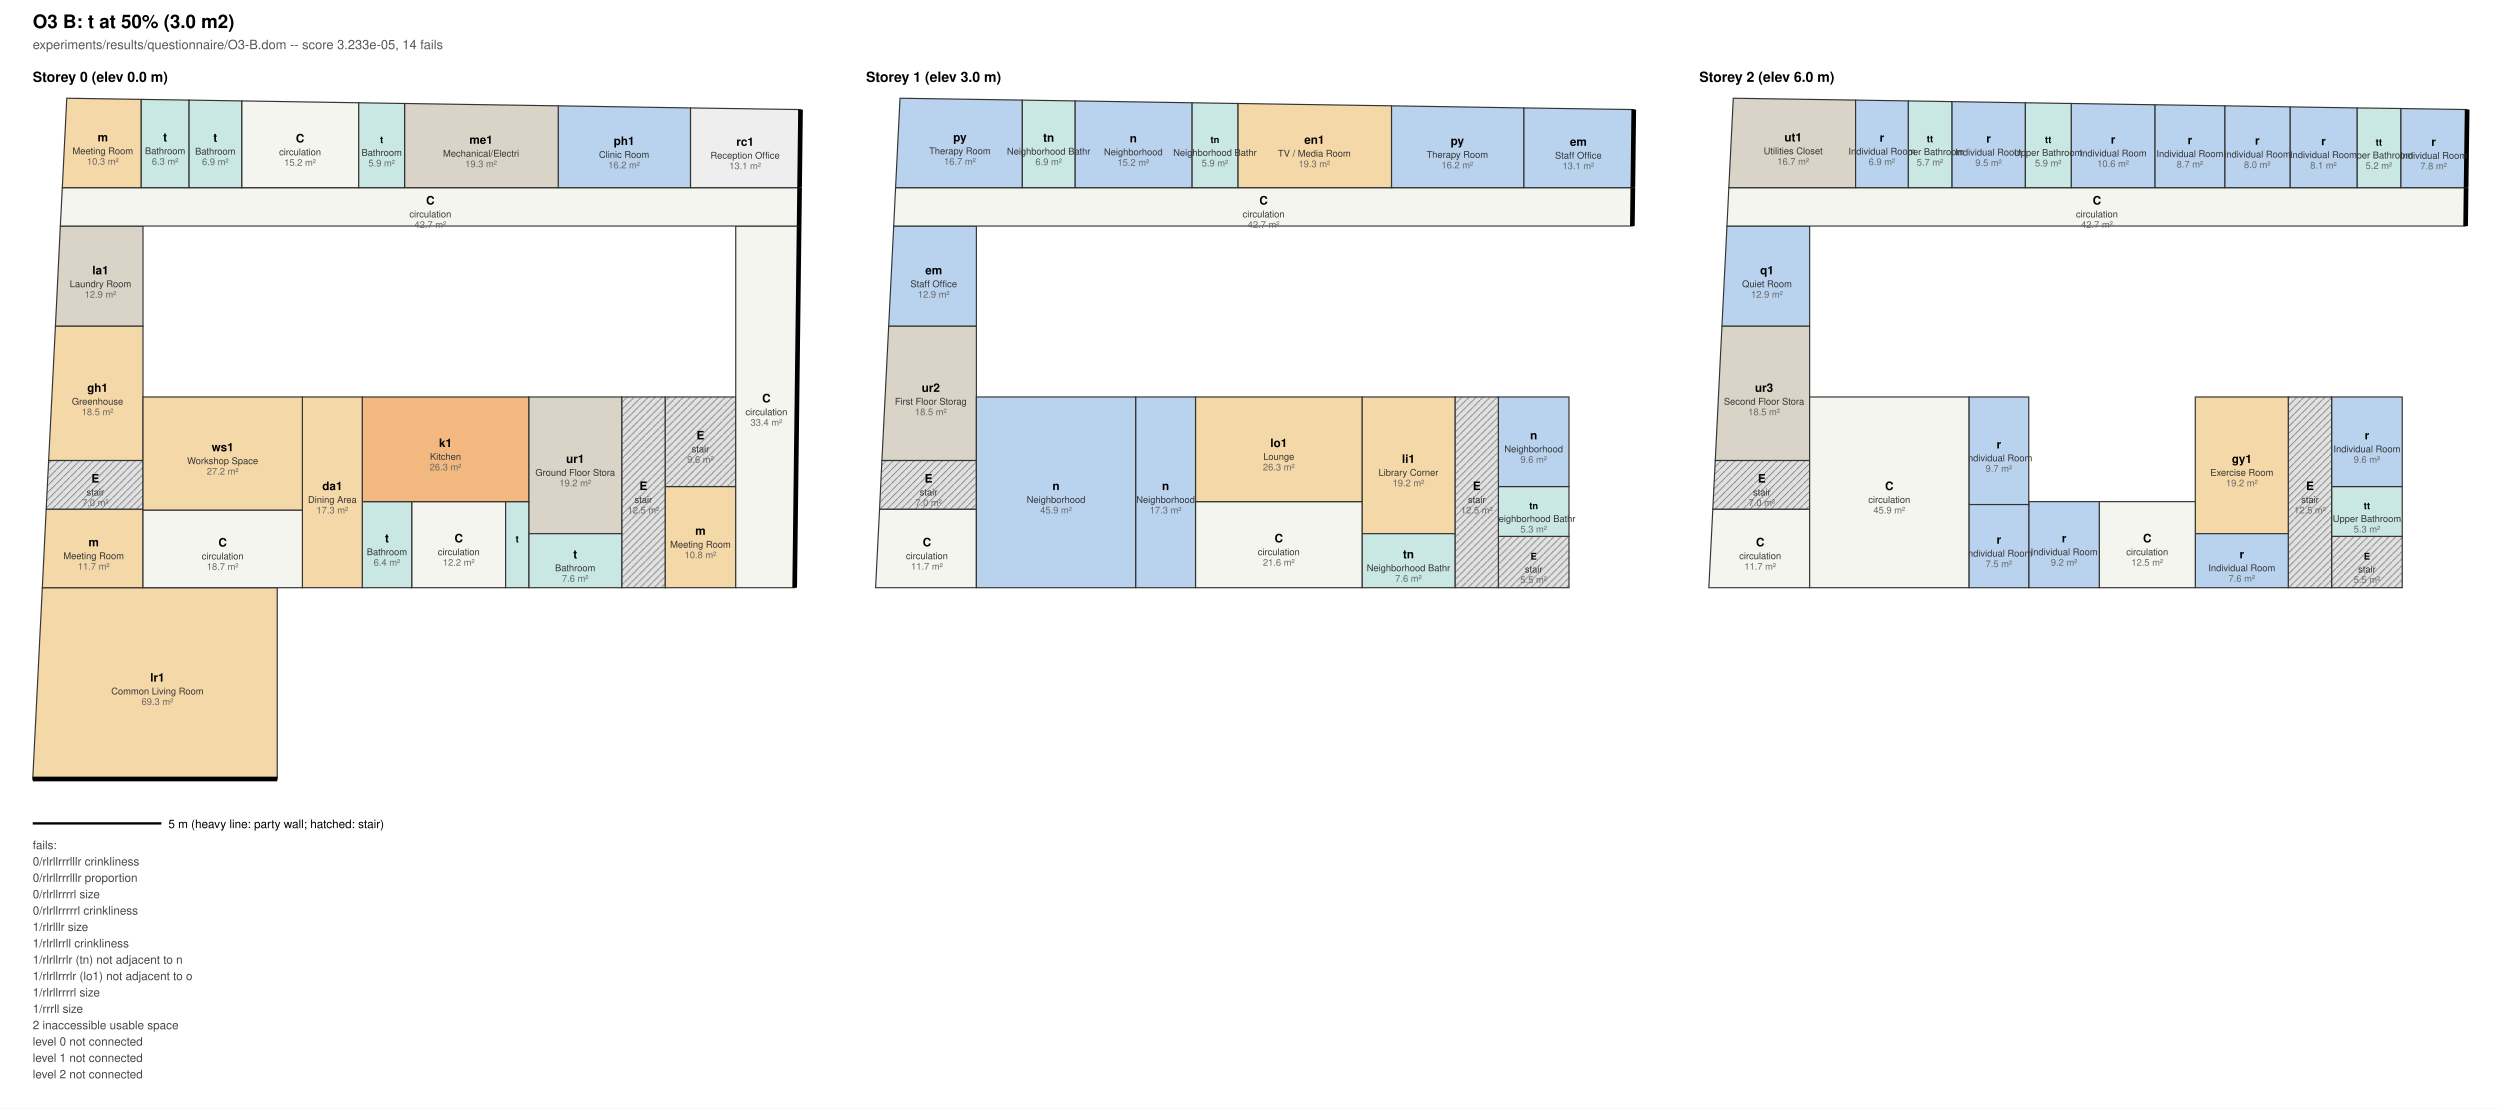
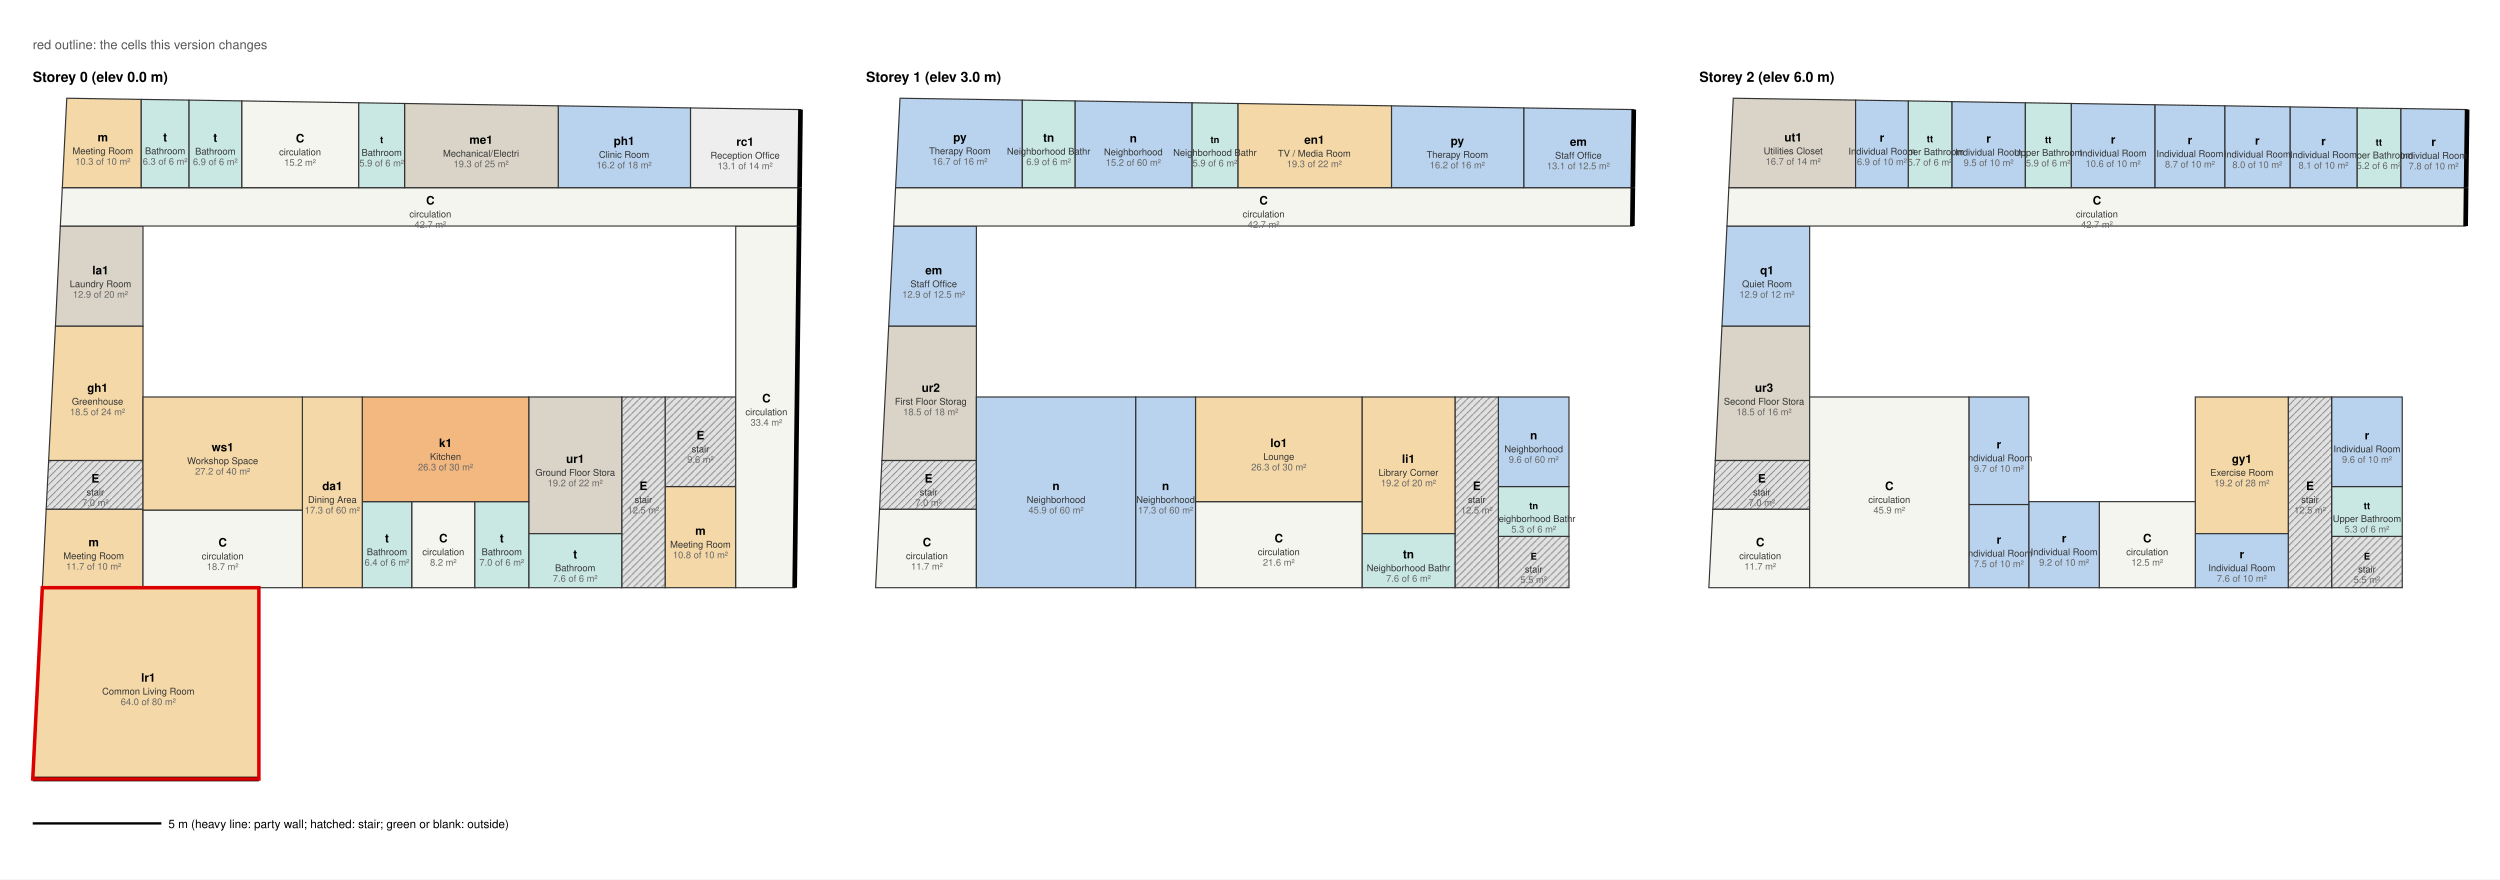
- <svg xmlns="http://www.w3.org/2000/svg" width="2138" height="948" viewBox="0 0 2138 948" font-family="Helvetica, Arial, sans-serif">
+ <svg xmlns="http://www.w3.org/2000/svg" width="2138" height="752" viewBox="0 0 2138 752" font-family="Helvetica, Arial, sans-serif">
  <defs>
    <pattern id="stair" width="6" height="6" patternUnits="userSpaceOnUse">
      <rect width="6" height="6" fill="#e0e0e0" />
      <path d="M0 6L6 0" stroke="#888" stroke-width="0.8" />
    </pattern>
  </defs>
  <rect width="100%" height="100%" fill="white" />
-   <text x="28.0" y="24" font-size="16" font-weight="bold">O3 B: t at 50% (3.0 m2)</text>
-   <text x="28.0" y="42" font-size="11" fill="#555">experiments/results/questionnaire/O3-B.dom -- score 3.233e-05, 14 fails</text>
+   <text x="28.0" y="24" font-size="16" font-weight="bold" />
+   <text x="28.0" y="42" font-size="11" fill="#555">red outline: the cells this version changes</text>
  <text x="28.0" y="70.0" font-size="12" font-weight="bold">Storey 0 (elev 0.0 m)</text>
-   <polygon points="28.0,666.2 237.1,666.2 237.1,502.6 36.2,502.6" fill="#f4d8a8" stroke="#333" stroke-width="1" />
-   <line x1="28.0" y1="666.2" x2="237.1" y2="666.2" stroke="#000" stroke-width="4" />
-   <text x="134.6" y="582.9" font-size="10" text-anchor="middle" font-weight="bold">lr1</text>
-   <text x="134.6" y="593.9" font-size="8" text-anchor="middle" fill="#333">Common Living Room</text>
-   <text x="134.6" y="602.9" font-size="8" text-anchor="middle" fill="#666">69.3 m²</text>
+   <polygon points="28.0,666.2 221.4,666.2 221.4,502.6 36.2,502.6" fill="#f4d8a8" stroke="#333" stroke-width="1" />
+   <line x1="28.0" y1="666.2" x2="221.4" y2="666.2" stroke="#000" stroke-width="4" />
+   <text x="126.8" y="583.0" font-size="10" text-anchor="middle" font-weight="bold">lr1</text>
+   <text x="126.8" y="594.0" font-size="8" text-anchor="middle" fill="#333">Common Living Room</text>
+   <text x="126.8" y="603.0" font-size="8" text-anchor="middle" fill="#666">64.0 of 80 m²</text>
  <polygon points="122.3,502.6 122.3,435.4 39.5,435.4 36.2,502.6" fill="#f4d8a8" stroke="#333" stroke-width="1" />
  <text x="80.1" y="467.2" font-size="10" text-anchor="middle" font-weight="bold">m</text>
  <text x="80.1" y="478.2" font-size="8" text-anchor="middle" fill="#333">Meeting Room</text>
-   <text x="80.1" y="487.2" font-size="8" text-anchor="middle" fill="#666">11.7 m²</text>
+   <text x="80.1" y="487.2" font-size="8" text-anchor="middle" fill="#666">11.7 of 10 m²</text>
  <polygon points="122.3,435.4 122.3,393.8 41.6,393.8 39.5,435.4" fill="url(#stair)" stroke="#333" stroke-width="1" />
  <text x="81.5" y="412.7" font-size="10" text-anchor="middle" font-weight="bold">E</text>
  <text x="81.5" y="423.7" font-size="8" text-anchor="middle" fill="#333">stair</text>
  <text x="81.5" y="432.7" font-size="8" text-anchor="middle" fill="#666">7.0 m²</text>
  <polygon points="51.6,193.3 47.4,279.0 122.3,279.0 122.3,193.3" fill="#d9d4c7" stroke="#333" stroke-width="1" />
  <text x="85.9" y="234.6" font-size="10" text-anchor="middle" font-weight="bold">la1</text>
  <text x="85.9" y="245.6" font-size="8" text-anchor="middle" fill="#333">Laundry Room</text>
-   <text x="85.9" y="254.6" font-size="8" text-anchor="middle" fill="#666">12.9 m²</text>
+   <text x="85.9" y="254.6" font-size="8" text-anchor="middle" fill="#666">12.9 of 20 m²</text>
  <polygon points="47.4,279.0 41.6,393.8 122.3,393.8 122.3,279.0" fill="#f4d8a8" stroke="#333" stroke-width="1" />
  <text x="83.4" y="335.1" font-size="10" text-anchor="middle" font-weight="bold">gh1</text>
  <text x="83.4" y="346.1" font-size="8" text-anchor="middle" fill="#333">Greenhouse</text>
-   <text x="83.4" y="355.1" font-size="8" text-anchor="middle" fill="#666">18.5 m²</text>
+   <text x="83.4" y="355.1" font-size="8" text-anchor="middle" fill="#666">18.5 of 24 m²</text>
  <polygon points="629.2,502.6 629.2,416.1 568.8,416.1 568.8,502.6" fill="#f4d8a8" stroke="#333" stroke-width="1" />
  <text x="599.0" y="457.4" font-size="10" text-anchor="middle" font-weight="bold">m</text>
  <text x="599.0" y="468.4" font-size="8" text-anchor="middle" fill="#333">Meeting Room</text>
-   <text x="599.0" y="477.4" font-size="8" text-anchor="middle" fill="#666">10.8 m²</text>
+   <text x="599.0" y="477.4" font-size="8" text-anchor="middle" fill="#666">10.8 of 10 m²</text>
  <polygon points="629.2,416.1 629.2,339.5 568.8,339.5 568.8,416.1" fill="url(#stair)" stroke="#333" stroke-width="1" />
  <text x="599.0" y="375.8" font-size="10" text-anchor="middle" font-weight="bold">E</text>
  <text x="599.0" y="386.8" font-size="8" text-anchor="middle" fill="#333">stair</text>
  <text x="599.0" y="395.8" font-size="8" text-anchor="middle" fill="#666">9.6 m²</text>
  <polygon points="568.8,339.5 531.7,339.5 531.7,502.6 568.8,502.6" fill="url(#stair)" stroke="#333" stroke-width="1" />
  <text x="550.2" y="419.1" font-size="10" text-anchor="middle" font-weight="bold">E</text>
  <text x="550.2" y="430.1" font-size="8" text-anchor="middle" fill="#333">stair</text>
  <text x="550.2" y="439.1" font-size="8" text-anchor="middle" fill="#666">12.5 m²</text>
  <polygon points="452.2,339.5 452.2,456.4 531.7,456.4 531.7,339.5" fill="#d9d4c7" stroke="#333" stroke-width="1" />
  <text x="491.9" y="395.9" font-size="10" text-anchor="middle" font-weight="bold">ur1</text>
  <text x="491.9" y="406.9" font-size="8" text-anchor="middle" fill="#333">Ground Floor Stora</text>
-   <text x="491.9" y="415.9" font-size="8" text-anchor="middle" fill="#666">19.2 m²</text>
+   <text x="491.9" y="415.9" font-size="8" text-anchor="middle" fill="#666">19.2 of 22 m²</text>
  <polygon points="452.2,502.6 531.7,502.6 531.7,456.4 452.2,456.4" fill="#c9e7e3" stroke="#333" stroke-width="1" />
  <text x="491.9" y="477.5" font-size="10" text-anchor="middle" font-weight="bold">t</text>
  <text x="491.9" y="488.5" font-size="8" text-anchor="middle" fill="#333">Bathroom</text>
-   <text x="491.9" y="497.5" font-size="8" text-anchor="middle" fill="#666">7.6 m²</text>
-   <polygon points="352.1,502.6 432.4,502.6 432.4,429.0 352.1,429.0" fill="#f5f5f0" stroke="#333" stroke-width="1" />
-   <text x="392.3" y="463.8" font-size="10" text-anchor="middle" font-weight="bold">C</text>
-   <text x="392.3" y="474.8" font-size="8" text-anchor="middle" fill="#333">circulation</text>
-   <text x="392.3" y="483.8" font-size="8" text-anchor="middle" fill="#666">12.2 m²</text>
-   <polygon points="432.4,502.6 452.2,502.6 452.2,429.0 432.4,429.0" fill="#c9e7e3" stroke="#333" stroke-width="1" />
-   <text x="442.3" y="463.8" font-size="8" text-anchor="middle" font-weight="bold">t</text>
+   <text x="491.9" y="497.5" font-size="8" text-anchor="middle" fill="#666">7.6 of 6 m²</text>
+   <polygon points="352.1,502.6 406.1,502.6 406.1,429.0 352.1,429.0" fill="#f5f5f0" stroke="#333" stroke-width="1" />
+   <text x="379.1" y="463.8" font-size="10" text-anchor="middle" font-weight="bold">C</text>
+   <text x="379.1" y="474.8" font-size="8" text-anchor="middle" fill="#333">circulation</text>
+   <text x="379.1" y="483.8" font-size="8" text-anchor="middle" fill="#666">8.2 m²</text>
+   <polygon points="406.1,502.6 452.2,502.6 452.2,429.0 406.1,429.0" fill="#c9e7e3" stroke="#333" stroke-width="1" />
+   <text x="429.1" y="463.8" font-size="10" text-anchor="middle" font-weight="bold">t</text>
+   <text x="429.1" y="474.8" font-size="8" text-anchor="middle" fill="#333">Bathroom</text>
+   <text x="429.1" y="483.8" font-size="8" text-anchor="middle" fill="#666">7.0 of 6 m²</text>
  <polygon points="309.8,429.0 309.8,502.6 352.1,502.6 352.1,429.0" fill="#c9e7e3" stroke="#333" stroke-width="1" />
  <text x="330.9" y="463.8" font-size="10" text-anchor="middle" font-weight="bold">t</text>
  <text x="330.9" y="474.8" font-size="8" text-anchor="middle" fill="#333">Bathroom</text>
-   <text x="330.9" y="483.8" font-size="8" text-anchor="middle" fill="#666">6.4 m²</text>
+   <text x="330.9" y="483.8" font-size="8" text-anchor="middle" fill="#666">6.4 of 6 m²</text>
  <polygon points="452.2,429.0 452.2,339.5 309.8,339.5 309.8,429.0" fill="#f2b880" stroke="#333" stroke-width="1" />
  <text x="381.0" y="382.3" font-size="10" text-anchor="middle" font-weight="bold">k1</text>
  <text x="381.0" y="393.3" font-size="8" text-anchor="middle" fill="#333">Kitchen</text>
-   <text x="381.0" y="402.3" font-size="8" text-anchor="middle" fill="#666">26.3 m²</text>
+   <text x="381.0" y="402.3" font-size="8" text-anchor="middle" fill="#666">26.3 of 30 m²</text>
  <polygon points="258.6,339.5 258.6,502.6 309.8,502.6 309.8,339.5" fill="#f4d8a8" stroke="#333" stroke-width="1" />
  <text x="284.2" y="419.1" font-size="10" text-anchor="middle" font-weight="bold">da1</text>
  <text x="284.2" y="430.1" font-size="8" text-anchor="middle" fill="#333">Dining Area</text>
-   <text x="284.2" y="439.1" font-size="8" text-anchor="middle" fill="#666">17.3 m²</text>
+   <text x="284.2" y="439.1" font-size="8" text-anchor="middle" fill="#666">17.3 of 60 m²</text>
  <polygon points="258.6,502.6 258.6,436.2 122.3,436.2 122.3,502.6" fill="#f5f5f0" stroke="#333" stroke-width="1" />
  <text x="190.4" y="467.4" font-size="10" text-anchor="middle" font-weight="bold">C</text>
  <text x="190.4" y="478.4" font-size="8" text-anchor="middle" fill="#333">circulation</text>
  <text x="190.4" y="487.4" font-size="8" text-anchor="middle" fill="#666">18.7 m²</text>
  <polygon points="258.6,436.2 258.6,339.5 122.3,339.5 122.3,436.2" fill="#f4d8a8" stroke="#333" stroke-width="1" />
  <text x="190.4" y="385.9" font-size="10" text-anchor="middle" font-weight="bold">ws1</text>
  <text x="190.4" y="396.9" font-size="8" text-anchor="middle" fill="#333">Workshop Space</text>
-   <text x="190.4" y="405.9" font-size="8" text-anchor="middle" fill="#666">27.2 m²</text>
+   <text x="190.4" y="405.9" font-size="8" text-anchor="middle" fill="#666">27.2 of 40 m²</text>
  <polygon points="629.2,502.6 679.6,502.6 683.4,193.3 629.2,193.3" fill="#f5f5f0" stroke="#333" stroke-width="1" />
  <line x1="679.6" y1="502.6" x2="683.4" y2="193.3" stroke="#000" stroke-width="4" />
  <text x="655.4" y="344.1" font-size="10" text-anchor="middle" font-weight="bold">C</text>
  <text x="655.4" y="355.1" font-size="8" text-anchor="middle" fill="#333">circulation</text>
  <text x="655.4" y="364.1" font-size="8" text-anchor="middle" fill="#666">33.4 m²</text>
  <polygon points="683.4,193.3 683.8,160.5 53.3,160.5 51.6,193.3" fill="#f5f5f0" stroke="#333" stroke-width="1" />
  <line x1="683.4" y1="193.3" x2="683.8" y2="160.5" stroke="#000" stroke-width="4" />
  <text x="368.0" y="174.9" font-size="10" text-anchor="middle" font-weight="bold">C</text>
  <text x="368.0" y="185.9" font-size="8" text-anchor="middle" fill="#333">circulation</text>
  <text x="368.0" y="194.9" font-size="8" text-anchor="middle" fill="#666">42.7 m²</text>
  <polygon points="306.8,87.9 206.7,86.3 206.7,160.5 306.8,160.5" fill="#f5f5f0" stroke="#333" stroke-width="1" />
  <text x="256.6" y="121.8" font-size="10" text-anchor="middle" font-weight="bold">C</text>
  <text x="256.6" y="132.8" font-size="8" text-anchor="middle" fill="#333">circulation</text>
  <text x="256.6" y="141.8" font-size="8" text-anchor="middle" fill="#666">15.2 m²</text>
  <polygon points="53.3,160.5 120.8,160.5 120.8,85.0 57.1,84.0" fill="#f4d8a8" stroke="#333" stroke-width="1" />
  <text x="87.9" y="120.9" font-size="10" text-anchor="middle" font-weight="bold">m</text>
  <text x="87.9" y="131.9" font-size="8" text-anchor="middle" fill="#333">Meeting Room</text>
-   <text x="87.9" y="140.9" font-size="8" text-anchor="middle" fill="#666">10.3 m²</text>
+   <text x="87.9" y="140.9" font-size="8" text-anchor="middle" fill="#666">10.3 of 10 m²</text>
  <polygon points="120.8,160.5 161.7,160.5 161.7,85.6 120.8,85.0" fill="#c9e7e3" stroke="#333" stroke-width="1" />
  <text x="141.2" y="120.9" font-size="10" text-anchor="middle" font-weight="bold">t</text>
  <text x="141.2" y="131.9" font-size="8" text-anchor="middle" fill="#333">Bathroom</text>
-   <text x="141.2" y="140.9" font-size="8" text-anchor="middle" fill="#666">6.3 m²</text>
+   <text x="141.2" y="140.9" font-size="8" text-anchor="middle" fill="#666">6.3 of 6 m²</text>
  <polygon points="161.7,160.5 206.7,160.5 206.7,86.3 161.7,85.6" fill="#c9e7e3" stroke="#333" stroke-width="1" />
  <text x="184.1" y="121.2" font-size="10" text-anchor="middle" font-weight="bold">t</text>
  <text x="184.1" y="132.2" font-size="8" text-anchor="middle" fill="#333">Bathroom</text>
-   <text x="184.1" y="141.2" font-size="8" text-anchor="middle" fill="#666">6.9 m²</text>
+   <text x="184.1" y="141.2" font-size="8" text-anchor="middle" fill="#666">6.9 of 6 m²</text>
  <polygon points="684.6,93.7 590.5,92.3 590.5,160.5 683.8,160.5" fill="#eeeeee" stroke="#333" stroke-width="1" />
  <line x1="683.8" y1="160.5" x2="684.6" y2="93.7" stroke="#000" stroke-width="4" />
  <text x="637.2" y="124.7" font-size="10" text-anchor="middle" font-weight="bold">rc1</text>
  <text x="637.2" y="135.7" font-size="8" text-anchor="middle" fill="#333">Reception Office</text>
-   <text x="637.2" y="144.7" font-size="8" text-anchor="middle" fill="#666">13.1 m²</text>
+   <text x="637.2" y="144.7" font-size="8" text-anchor="middle" fill="#666">13.1 of 14 m²</text>
  <polygon points="590.5,92.3 477.4,90.5 477.4,160.5 590.5,160.5" fill="#b9d3ee" stroke="#333" stroke-width="1" />
  <text x="533.7" y="124.0" font-size="10" text-anchor="middle" font-weight="bold">ph1</text>
  <text x="533.7" y="135.0" font-size="8" text-anchor="middle" fill="#333">Clinic Room</text>
-   <text x="533.7" y="144.0" font-size="8" text-anchor="middle" fill="#666">16.2 m²</text>
+   <text x="533.7" y="144.0" font-size="8" text-anchor="middle" fill="#666">16.2 of 18 m²</text>
  <polygon points="346.0,160.5 477.4,160.5 477.4,90.5 346.0,88.5" fill="#d9d4c7" stroke="#333" stroke-width="1" />
  <text x="411.4" y="123.0" font-size="10" text-anchor="middle" font-weight="bold">me1</text>
  <text x="411.4" y="134.0" font-size="8" text-anchor="middle" fill="#333">Mechanical/Electri</text>
-   <text x="411.4" y="143.0" font-size="8" text-anchor="middle" fill="#666">19.3 m²</text>
+   <text x="411.4" y="143.0" font-size="8" text-anchor="middle" fill="#666">19.3 of 25 m²</text>
  <polygon points="346.0,88.5 306.8,87.9 306.8,160.5 346.0,160.5" fill="#c9e7e3" stroke="#333" stroke-width="1" />
  <text x="326.4" y="122.3" font-size="8" text-anchor="middle" font-weight="bold">t</text>
  <text x="326.4" y="133.3" font-size="8" text-anchor="middle" fill="#333">Bathroom</text>
-   <text x="326.4" y="142.3" font-size="8" text-anchor="middle" fill="#666">5.9 m²</text>
+   <text x="326.4" y="142.3" font-size="8" text-anchor="middle" fill="#666">5.9 of 6 m²</text>
  <text x="740.617" y="70.0" font-size="12" font-weight="bold">Storey 1 (elev 3.0 m)</text>
  <polygon points="835.0,502.6 835.0,435.4 752.2,435.4 748.8,502.6" fill="#f5f5f0" stroke="#333" stroke-width="1" />
  <text x="792.7" y="467.2" font-size="10" text-anchor="middle" font-weight="bold">C</text>
  <text x="792.7" y="478.2" font-size="8" text-anchor="middle" fill="#333">circulation</text>
  <text x="792.7" y="487.2" font-size="8" text-anchor="middle" fill="#666">11.7 m²</text>
  <polygon points="835.0,435.4 835.0,393.8 754.2,393.8 752.2,435.4" fill="url(#stair)" stroke="#333" stroke-width="1" />
  <text x="794.1" y="412.7" font-size="10" text-anchor="middle" font-weight="bold">E</text>
  <text x="794.1" y="423.7" font-size="8" text-anchor="middle" fill="#333">stair</text>
  <text x="794.1" y="432.7" font-size="8" text-anchor="middle" fill="#666">7.0 m²</text>
  <polygon points="764.3,193.3 760.0,279.0 835.0,279.0 835.0,193.3" fill="#b9d3ee" stroke="#333" stroke-width="1" />
  <text x="798.5" y="234.6" font-size="10" text-anchor="middle" font-weight="bold">em</text>
  <text x="798.5" y="245.6" font-size="8" text-anchor="middle" fill="#333">Staff Office</text>
-   <text x="798.5" y="254.6" font-size="8" text-anchor="middle" fill="#666">12.9 m²</text>
+   <text x="798.5" y="254.6" font-size="8" text-anchor="middle" fill="#666">12.9 of 12.5 m²</text>
  <polygon points="760.0,279.0 754.2,393.8 835.0,393.8 835.0,279.0" fill="#d9d4c7" stroke="#333" stroke-width="1" />
  <text x="796.0" y="335.1" font-size="10" text-anchor="middle" font-weight="bold">ur2</text>
  <text x="796.0" y="346.1" font-size="8" text-anchor="middle" fill="#333">First Floor Storag</text>
-   <text x="796.0" y="355.1" font-size="8" text-anchor="middle" fill="#666">18.5 m²</text>
+   <text x="796.0" y="355.1" font-size="8" text-anchor="middle" fill="#666">18.5 of 18 m²</text>
  <polygon points="1341.8,502.6 1341.8,458.7 1281.4,458.7 1281.4,502.6" fill="url(#stair)" stroke="#333" stroke-width="1" />
  <text x="1311.6" y="478.6" font-size="8" text-anchor="middle" font-weight="bold">E</text>
  <text x="1311.6" y="489.6" font-size="8" text-anchor="middle" fill="#333">stair</text>
  <text x="1311.6" y="498.6" font-size="8" text-anchor="middle" fill="#666">5.5 m²</text>
  <polygon points="1341.8,458.7 1341.8,416.1 1281.4,416.1 1281.4,458.7" fill="#c9e7e3" stroke="#333" stroke-width="1" />
  <text x="1311.6" y="435.4" font-size="8" text-anchor="middle" font-weight="bold">tn</text>
  <text x="1311.6" y="446.4" font-size="8" text-anchor="middle" fill="#333">Neighborhood Bathr</text>
-   <text x="1311.6" y="455.4" font-size="8" text-anchor="middle" fill="#666">5.3 m²</text>
+   <text x="1311.6" y="455.4" font-size="8" text-anchor="middle" fill="#666">5.3 of 6 m²</text>
  <polygon points="1341.8,416.1 1341.8,339.5 1281.4,339.5 1281.4,416.1" fill="#b9d3ee" stroke="#333" stroke-width="1" />
  <text x="1311.6" y="375.8" font-size="10" text-anchor="middle" font-weight="bold">n</text>
  <text x="1311.6" y="386.8" font-size="8" text-anchor="middle" fill="#333">Neighborhood</text>
-   <text x="1311.6" y="395.8" font-size="8" text-anchor="middle" fill="#666">9.6 m²</text>
+   <text x="1311.6" y="395.8" font-size="8" text-anchor="middle" fill="#666">9.6 of 60 m²</text>
  <polygon points="1281.4,339.5 1244.3,339.5 1244.3,502.6 1281.4,502.6" fill="url(#stair)" stroke="#333" stroke-width="1" />
  <text x="1262.9" y="419.1" font-size="10" text-anchor="middle" font-weight="bold">E</text>
  <text x="1262.9" y="430.1" font-size="8" text-anchor="middle" fill="#333">stair</text>
  <text x="1262.9" y="439.1" font-size="8" text-anchor="middle" fill="#666">12.5 m²</text>
  <polygon points="1164.8,339.5 1164.8,456.4 1244.3,456.4 1244.3,339.5" fill="#f4d8a8" stroke="#333" stroke-width="1" />
  <text x="1204.5" y="395.9" font-size="10" text-anchor="middle" font-weight="bold">li1</text>
  <text x="1204.5" y="406.9" font-size="8" text-anchor="middle" fill="#333">Library Corner</text>
-   <text x="1204.5" y="415.9" font-size="8" text-anchor="middle" fill="#666">19.2 m²</text>
+   <text x="1204.5" y="415.9" font-size="8" text-anchor="middle" fill="#666">19.2 of 20 m²</text>
  <polygon points="1164.8,502.6 1244.3,502.6 1244.3,456.4 1164.8,456.4" fill="#c9e7e3" stroke="#333" stroke-width="1" />
  <text x="1204.5" y="477.5" font-size="10" text-anchor="middle" font-weight="bold">tn</text>
  <text x="1204.5" y="488.5" font-size="8" text-anchor="middle" fill="#333">Neighborhood Bathr</text>
-   <text x="1204.5" y="497.5" font-size="8" text-anchor="middle" fill="#666">7.6 m²</text>
+   <text x="1204.5" y="497.5" font-size="8" text-anchor="middle" fill="#666">7.6 of 6 m²</text>
  <polygon points="1164.8,429.0 1022.4,429.0 1022.4,502.6 1164.8,502.6" fill="#f5f5f0" stroke="#333" stroke-width="1" />
  <text x="1093.6" y="463.8" font-size="10" text-anchor="middle" font-weight="bold">C</text>
  <text x="1093.6" y="474.8" font-size="8" text-anchor="middle" fill="#333">circulation</text>
  <text x="1093.6" y="483.8" font-size="8" text-anchor="middle" fill="#666">21.6 m²</text>
  <polygon points="1164.8,429.0 1164.8,339.5 1022.4,339.5 1022.4,429.0" fill="#f4d8a8" stroke="#333" stroke-width="1" />
  <text x="1093.6" y="382.3" font-size="10" text-anchor="middle" font-weight="bold">lo1</text>
  <text x="1093.6" y="393.3" font-size="8" text-anchor="middle" fill="#333">Lounge</text>
-   <text x="1093.6" y="402.3" font-size="8" text-anchor="middle" fill="#666">26.3 m²</text>
+   <text x="1093.6" y="402.3" font-size="8" text-anchor="middle" fill="#666">26.3 of 30 m²</text>
  <polygon points="971.2,339.5 971.2,502.6 1022.4,502.6 1022.4,339.5" fill="#b9d3ee" stroke="#333" stroke-width="1" />
  <text x="996.8" y="419.1" font-size="10" text-anchor="middle" font-weight="bold">n</text>
  <text x="996.8" y="430.1" font-size="8" text-anchor="middle" fill="#333">Neighborhood</text>
-   <text x="996.8" y="439.1" font-size="8" text-anchor="middle" fill="#666">17.3 m²</text>
+   <text x="996.8" y="439.1" font-size="8" text-anchor="middle" fill="#666">17.3 of 60 m²</text>
  <polygon points="971.2,502.6 971.2,339.5 835.0,339.5 835.0,502.6" fill="#b9d3ee" stroke="#333" stroke-width="1" />
  <text x="903.1" y="419.1" font-size="10" text-anchor="middle" font-weight="bold">n</text>
  <text x="903.1" y="430.1" font-size="8" text-anchor="middle" fill="#333">Neighborhood</text>
-   <text x="903.1" y="439.1" font-size="8" text-anchor="middle" fill="#666">45.9 m²</text>
+   <text x="903.1" y="439.1" font-size="8" text-anchor="middle" fill="#666">45.9 of 60 m²</text>
  <polygon points="1396.0,193.3 1396.4,160.5 765.9,160.5 764.3,193.3" fill="#f5f5f0" stroke="#333" stroke-width="1" />
  <line x1="1396.0" y1="193.3" x2="1396.4" y2="160.5" stroke="#000" stroke-width="4" />
  <text x="1080.6" y="174.9" font-size="10" text-anchor="middle" font-weight="bold">C</text>
  <text x="1080.6" y="185.9" font-size="8" text-anchor="middle" fill="#333">circulation</text>
  <text x="1080.6" y="194.9" font-size="8" text-anchor="middle" fill="#666">42.7 m²</text>
  <polygon points="1019.5,87.9 919.3,86.3 919.3,160.5 1019.5,160.5" fill="#b9d3ee" stroke="#333" stroke-width="1" />
  <text x="969.2" y="121.8" font-size="10" text-anchor="middle" font-weight="bold">n</text>
  <text x="969.2" y="132.8" font-size="8" text-anchor="middle" fill="#333">Neighborhood</text>
-   <text x="969.2" y="141.8" font-size="8" text-anchor="middle" fill="#666">15.2 m²</text>
+   <text x="969.2" y="141.8" font-size="8" text-anchor="middle" fill="#666">15.2 of 60 m²</text>
  <polygon points="765.9,160.5 874.3,160.5 874.3,85.6 769.7,84.0" fill="#b9d3ee" stroke="#333" stroke-width="1" />
  <text x="820.9" y="120.9" font-size="10" text-anchor="middle" font-weight="bold">py</text>
  <text x="820.9" y="131.9" font-size="8" text-anchor="middle" fill="#333">Therapy Room</text>
-   <text x="820.9" y="140.9" font-size="8" text-anchor="middle" fill="#666">16.7 m²</text>
+   <text x="820.9" y="140.9" font-size="8" text-anchor="middle" fill="#666">16.7 of 16 m²</text>
  <polygon points="874.3,160.5 919.3,160.5 919.3,86.3 874.3,85.6" fill="#c9e7e3" stroke="#333" stroke-width="1" />
  <text x="896.8" y="121.2" font-size="10" text-anchor="middle" font-weight="bold">tn</text>
  <text x="896.8" y="132.2" font-size="8" text-anchor="middle" fill="#333">Neighborhood Bathr</text>
-   <text x="896.8" y="141.2" font-size="8" text-anchor="middle" fill="#666">6.9 m²</text>
+   <text x="896.8" y="141.2" font-size="8" text-anchor="middle" fill="#666">6.9 of 6 m²</text>
  <polygon points="1397.2,93.7 1303.1,92.3 1303.1,160.5 1396.4,160.5" fill="#b9d3ee" stroke="#333" stroke-width="1" />
  <line x1="1396.4" y1="160.5" x2="1397.2" y2="93.7" stroke="#000" stroke-width="4" />
  <text x="1349.8" y="124.7" font-size="10" text-anchor="middle" font-weight="bold">em</text>
  <text x="1349.8" y="135.7" font-size="8" text-anchor="middle" fill="#333">Staff Office</text>
-   <text x="1349.8" y="144.7" font-size="8" text-anchor="middle" fill="#666">13.1 m²</text>
+   <text x="1349.8" y="144.7" font-size="8" text-anchor="middle" fill="#666">13.1 of 12.5 m²</text>
  <polygon points="1303.1,92.3 1190.0,90.5 1190.0,160.5 1303.1,160.5" fill="#b9d3ee" stroke="#333" stroke-width="1" />
  <text x="1246.3" y="124.0" font-size="10" text-anchor="middle" font-weight="bold">py</text>
  <text x="1246.3" y="135.0" font-size="8" text-anchor="middle" fill="#333">Therapy Room</text>
-   <text x="1246.3" y="144.0" font-size="8" text-anchor="middle" fill="#666">16.2 m²</text>
+   <text x="1246.3" y="144.0" font-size="8" text-anchor="middle" fill="#666">16.2 of 16 m²</text>
  <polygon points="1058.6,160.5 1190.0,160.5 1190.0,90.5 1058.6,88.5" fill="#f4d8a8" stroke="#333" stroke-width="1" />
  <text x="1124.0" y="123.0" font-size="10" text-anchor="middle" font-weight="bold">en1</text>
  <text x="1124.0" y="134.0" font-size="8" text-anchor="middle" fill="#333">TV / Media Room</text>
-   <text x="1124.0" y="143.0" font-size="8" text-anchor="middle" fill="#666">19.3 m²</text>
+   <text x="1124.0" y="143.0" font-size="8" text-anchor="middle" fill="#666">19.3 of 22 m²</text>
  <polygon points="1058.6,88.5 1019.5,87.9 1019.5,160.5 1058.6,160.5" fill="#c9e7e3" stroke="#333" stroke-width="1" />
  <text x="1039.0" y="122.3" font-size="8" text-anchor="middle" font-weight="bold">tn</text>
  <text x="1039.0" y="133.3" font-size="8" text-anchor="middle" fill="#333">Neighborhood Bathr</text>
-   <text x="1039.0" y="142.3" font-size="8" text-anchor="middle" fill="#666">5.9 m²</text>
+   <text x="1039.0" y="142.3" font-size="8" text-anchor="middle" fill="#666">5.9 of 6 m²</text>
  <text x="1453.234" y="70.0" font-size="12" font-weight="bold">Storey 2 (elev 6.0 m)</text>
  <polygon points="1547.6,502.6 1547.6,435.4 1464.8,435.4 1461.4,502.6" fill="#f5f5f0" stroke="#333" stroke-width="1" />
  <text x="1505.3" y="467.2" font-size="10" text-anchor="middle" font-weight="bold">C</text>
  <text x="1505.3" y="478.2" font-size="8" text-anchor="middle" fill="#333">circulation</text>
  <text x="1505.3" y="487.2" font-size="8" text-anchor="middle" fill="#666">11.7 m²</text>
  <polygon points="1547.6,435.4 1547.6,393.8 1466.9,393.8 1464.8,435.4" fill="url(#stair)" stroke="#333" stroke-width="1" />
  <text x="1506.7" y="412.7" font-size="10" text-anchor="middle" font-weight="bold">E</text>
  <text x="1506.7" y="423.7" font-size="8" text-anchor="middle" fill="#333">stair</text>
  <text x="1506.7" y="432.7" font-size="8" text-anchor="middle" fill="#666">7.0 m²</text>
  <polygon points="1476.9,193.3 1472.6,279.0 1547.6,279.0 1547.6,193.3" fill="#b9d3ee" stroke="#333" stroke-width="1" />
  <text x="1511.1" y="234.6" font-size="10" text-anchor="middle" font-weight="bold">q1</text>
  <text x="1511.1" y="245.6" font-size="8" text-anchor="middle" fill="#333">Quiet Room</text>
-   <text x="1511.1" y="254.6" font-size="8" text-anchor="middle" fill="#666">12.9 m²</text>
+   <text x="1511.1" y="254.6" font-size="8" text-anchor="middle" fill="#666">12.9 of 12 m²</text>
  <polygon points="1472.6,279.0 1466.9,393.8 1547.6,393.8 1547.6,279.0" fill="#d9d4c7" stroke="#333" stroke-width="1" />
  <text x="1508.6" y="335.1" font-size="10" text-anchor="middle" font-weight="bold">ur3</text>
  <text x="1508.6" y="346.1" font-size="8" text-anchor="middle" fill="#333">Second Floor Stora</text>
-   <text x="1508.6" y="355.1" font-size="8" text-anchor="middle" fill="#666">18.5 m²</text>
+   <text x="1508.6" y="355.1" font-size="8" text-anchor="middle" fill="#666">18.5 of 16 m²</text>
  <polygon points="2054.4,502.6 2054.4,458.7 1994.0,458.7 1994.0,502.6" fill="url(#stair)" stroke="#333" stroke-width="1" />
  <text x="2024.2" y="478.6" font-size="8" text-anchor="middle" font-weight="bold">E</text>
  <text x="2024.2" y="489.6" font-size="8" text-anchor="middle" fill="#333">stair</text>
  <text x="2024.2" y="498.6" font-size="8" text-anchor="middle" fill="#666">5.5 m²</text>
  <polygon points="2054.4,458.7 2054.4,416.1 1994.0,416.1 1994.0,458.7" fill="#c9e7e3" stroke="#333" stroke-width="1" />
  <text x="2024.2" y="435.4" font-size="8" text-anchor="middle" font-weight="bold">tt</text>
  <text x="2024.2" y="446.4" font-size="8" text-anchor="middle" fill="#333">Upper Bathroom</text>
-   <text x="2024.2" y="455.4" font-size="8" text-anchor="middle" fill="#666">5.3 m²</text>
+   <text x="2024.2" y="455.4" font-size="8" text-anchor="middle" fill="#666">5.3 of 6 m²</text>
  <polygon points="2054.4,416.1 2054.4,339.5 1994.0,339.5 1994.0,416.1" fill="#b9d3ee" stroke="#333" stroke-width="1" />
  <text x="2024.2" y="375.8" font-size="10" text-anchor="middle" font-weight="bold">r</text>
  <text x="2024.2" y="386.8" font-size="8" text-anchor="middle" fill="#333">Individual Room</text>
-   <text x="2024.2" y="395.8" font-size="8" text-anchor="middle" fill="#666">9.6 m²</text>
+   <text x="2024.2" y="395.8" font-size="8" text-anchor="middle" fill="#666">9.6 of 10 m²</text>
  <polygon points="1994.0,339.5 1956.9,339.5 1956.9,502.6 1994.0,502.6" fill="url(#stair)" stroke="#333" stroke-width="1" />
  <text x="1975.5" y="419.1" font-size="10" text-anchor="middle" font-weight="bold">E</text>
  <text x="1975.5" y="430.1" font-size="8" text-anchor="middle" fill="#333">stair</text>
  <text x="1975.5" y="439.1" font-size="8" text-anchor="middle" fill="#666">12.5 m²</text>
  <polygon points="1877.4,339.5 1877.4,456.4 1956.9,456.4 1956.9,339.5" fill="#f4d8a8" stroke="#333" stroke-width="1" />
  <text x="1917.2" y="395.9" font-size="10" text-anchor="middle" font-weight="bold">gy1</text>
  <text x="1917.2" y="406.9" font-size="8" text-anchor="middle" fill="#333">Exercise Room</text>
-   <text x="1917.2" y="415.9" font-size="8" text-anchor="middle" fill="#666">19.2 m²</text>
+   <text x="1917.2" y="415.9" font-size="8" text-anchor="middle" fill="#666">19.2 of 28 m²</text>
  <polygon points="1877.4,502.6 1956.9,502.6 1956.9,456.4 1877.4,456.4" fill="#b9d3ee" stroke="#333" stroke-width="1" />
  <text x="1917.2" y="477.5" font-size="10" text-anchor="middle" font-weight="bold">r</text>
  <text x="1917.2" y="488.5" font-size="8" text-anchor="middle" fill="#333">Individual Room</text>
-   <text x="1917.2" y="497.5" font-size="8" text-anchor="middle" fill="#666">7.6 m²</text>
+   <text x="1917.2" y="497.5" font-size="8" text-anchor="middle" fill="#666">7.6 of 10 m²</text>
  <polygon points="1877.4,429.0 1795.3,429.0 1795.3,502.6 1877.4,502.6" fill="#f5f5f0" stroke="#333" stroke-width="1" />
  <text x="1836.3" y="463.8" font-size="10" text-anchor="middle" font-weight="bold">C</text>
  <text x="1836.3" y="474.8" font-size="8" text-anchor="middle" fill="#333">circulation</text>
  <text x="1836.3" y="483.8" font-size="8" text-anchor="middle" fill="#666">12.5 m²</text>
  <polygon points="1795.3,429.0 1735.0,429.0 1735.0,502.6 1795.3,502.6" fill="#b9d3ee" stroke="#333" stroke-width="1" />
  <text x="1765.2" y="463.8" font-size="10" text-anchor="middle" font-weight="bold">r</text>
  <text x="1765.2" y="474.8" font-size="8" text-anchor="middle" fill="#333">Individual Room</text>
-   <text x="1765.2" y="483.8" font-size="8" text-anchor="middle" fill="#666">9.2 m²</text>
+   <text x="1765.2" y="483.8" font-size="8" text-anchor="middle" fill="#666">9.2 of 10 m²</text>
  <polygon points="1683.8,339.5 1683.8,431.5 1735.0,431.5 1735.0,339.5" fill="#b9d3ee" stroke="#333" stroke-width="1" />
  <text x="1709.4" y="383.5" font-size="10" text-anchor="middle" font-weight="bold">r</text>
  <text x="1709.4" y="394.5" font-size="8" text-anchor="middle" fill="#333">Individual Room</text>
-   <text x="1709.4" y="403.5" font-size="8" text-anchor="middle" fill="#666">9.7 m²</text>
+   <text x="1709.4" y="403.5" font-size="8" text-anchor="middle" fill="#666">9.7 of 10 m²</text>
  <polygon points="1683.8,431.5 1683.8,502.6 1735.0,502.6 1735.0,431.5" fill="#b9d3ee" stroke="#333" stroke-width="1" />
  <text x="1709.4" y="465.0" font-size="10" text-anchor="middle" font-weight="bold">r</text>
  <text x="1709.4" y="476.0" font-size="8" text-anchor="middle" fill="#333">Individual Room</text>
-   <text x="1709.4" y="485.0" font-size="8" text-anchor="middle" fill="#666">7.5 m²</text>
+   <text x="1709.4" y="485.0" font-size="8" text-anchor="middle" fill="#666">7.5 of 10 m²</text>
  <polygon points="1683.8,502.6 1683.8,339.5 1547.6,339.5 1547.6,502.6" fill="#f5f5f0" stroke="#333" stroke-width="1" />
  <text x="1615.7" y="419.1" font-size="10" text-anchor="middle" font-weight="bold">C</text>
  <text x="1615.7" y="430.1" font-size="8" text-anchor="middle" fill="#333">circulation</text>
  <text x="1615.7" y="439.1" font-size="8" text-anchor="middle" fill="#666">45.9 m²</text>
  <polygon points="2108.6,193.3 2109.0,160.5 1478.5,160.5 1476.9,193.3" fill="#f5f5f0" stroke="#333" stroke-width="1" />
  <line x1="2108.6" y1="193.3" x2="2109.0" y2="160.5" stroke="#000" stroke-width="4" />
  <text x="1793.3" y="174.9" font-size="10" text-anchor="middle" font-weight="bold">C</text>
  <text x="1793.3" y="185.9" font-size="8" text-anchor="middle" fill="#333">circulation</text>
  <text x="1793.3" y="194.9" font-size="8" text-anchor="middle" fill="#666">42.7 m²</text>
  <polygon points="1732.1,87.9 1669.2,86.9 1669.2,160.5 1732.1,160.5" fill="#b9d3ee" stroke="#333" stroke-width="1" />
  <text x="1700.6" y="122.0" font-size="10" text-anchor="middle" font-weight="bold">r</text>
  <text x="1700.6" y="133.0" font-size="8" text-anchor="middle" fill="#333">Individual Room</text>
-   <text x="1700.6" y="142.0" font-size="8" text-anchor="middle" fill="#666">9.5 m²</text>
+   <text x="1700.6" y="142.0" font-size="8" text-anchor="middle" fill="#666">9.5 of 10 m²</text>
  <polygon points="1669.2,86.9 1631.9,86.3 1631.9,160.5 1669.2,160.5" fill="#c9e7e3" stroke="#333" stroke-width="1" />
  <text x="1650.5" y="121.6" font-size="8" text-anchor="middle" font-weight="bold">tt</text>
  <text x="1650.5" y="132.6" font-size="8" text-anchor="middle" fill="#333">Upper Bathroom</text>
-   <text x="1650.5" y="141.6" font-size="8" text-anchor="middle" fill="#666">5.7 m²</text>
+   <text x="1650.5" y="141.6" font-size="8" text-anchor="middle" fill="#666">5.7 of 6 m²</text>
  <polygon points="1478.5,160.5 1586.9,160.5 1586.9,85.6 1482.3,84.0" fill="#d9d4c7" stroke="#333" stroke-width="1" />
  <text x="1533.5" y="120.9" font-size="10" text-anchor="middle" font-weight="bold">ut1</text>
  <text x="1533.5" y="131.9" font-size="8" text-anchor="middle" fill="#333">Utilities Closet</text>
-   <text x="1533.5" y="140.9" font-size="8" text-anchor="middle" fill="#666">16.7 m²</text>
+   <text x="1533.5" y="140.9" font-size="8" text-anchor="middle" fill="#666">16.7 of 14 m²</text>
  <polygon points="1586.9,160.5 1631.9,160.5 1631.9,86.3 1586.9,85.6" fill="#b9d3ee" stroke="#333" stroke-width="1" />
  <text x="1609.4" y="121.2" font-size="10" text-anchor="middle" font-weight="bold">r</text>
  <text x="1609.4" y="132.2" font-size="8" text-anchor="middle" fill="#333">Individual Room</text>
-   <text x="1609.4" y="141.2" font-size="8" text-anchor="middle" fill="#666">6.9 m²</text>
+   <text x="1609.4" y="141.2" font-size="8" text-anchor="middle" fill="#666">6.9 of 10 m²</text>
  <polygon points="2109.9,93.7 2053.1,92.8 2053.1,160.5 2109.0,160.5" fill="#b9d3ee" stroke="#333" stroke-width="1" />
  <line x1="2109.0" y1="160.5" x2="2109.9" y2="93.7" stroke="#000" stroke-width="4" />
  <text x="2081.2" y="124.8" font-size="10" text-anchor="middle" font-weight="bold">r</text>
  <text x="2081.2" y="135.8" font-size="8" text-anchor="middle" fill="#333">Individual Room</text>
-   <text x="2081.2" y="144.8" font-size="8" text-anchor="middle" fill="#666">7.8 m²</text>
+   <text x="2081.2" y="144.8" font-size="8" text-anchor="middle" fill="#666">7.8 of 10 m²</text>
  <polygon points="2053.1,92.8 2015.7,92.3 2015.7,160.5 2053.1,160.5" fill="#c9e7e3" stroke="#333" stroke-width="1" />
  <text x="2034.4" y="124.5" font-size="8" text-anchor="middle" font-weight="bold">tt</text>
  <text x="2034.4" y="135.5" font-size="8" text-anchor="middle" fill="#333">Upper Bathroom</text>
-   <text x="2034.4" y="144.5" font-size="8" text-anchor="middle" fill="#666">5.2 m²</text>
+   <text x="2034.4" y="144.5" font-size="8" text-anchor="middle" fill="#666">5.2 of 6 m²</text>
  <polygon points="2015.7,92.3 1958.4,91.4 1958.4,160.5 2015.7,160.5" fill="#b9d3ee" stroke="#333" stroke-width="1" />
  <text x="1987.0" y="124.2" font-size="10" text-anchor="middle" font-weight="bold">r</text>
  <text x="1987.0" y="135.2" font-size="8" text-anchor="middle" fill="#333">Individual Room</text>
-   <text x="1987.0" y="144.2" font-size="8" text-anchor="middle" fill="#666">8.1 m²</text>
+   <text x="1987.0" y="144.2" font-size="8" text-anchor="middle" fill="#666">8.1 of 10 m²</text>
  <polygon points="1958.4,91.4 1902.6,90.5 1902.6,160.5 1958.4,160.5" fill="#b9d3ee" stroke="#333" stroke-width="1" />
  <text x="1930.4" y="123.7" font-size="10" text-anchor="middle" font-weight="bold">r</text>
  <text x="1930.4" y="134.7" font-size="8" text-anchor="middle" fill="#333">Individual Room</text>
-   <text x="1930.4" y="143.7" font-size="8" text-anchor="middle" fill="#666">8.0 m²</text>
+   <text x="1930.4" y="143.7" font-size="8" text-anchor="middle" fill="#666">8.0 of 10 m²</text>
  <polygon points="1771.3,160.5 1843.0,160.5 1843.0,89.6 1771.3,88.5" fill="#b9d3ee" stroke="#333" stroke-width="1" />
  <text x="1807.1" y="122.8" font-size="10" text-anchor="middle" font-weight="bold">r</text>
  <text x="1807.1" y="133.8" font-size="8" text-anchor="middle" fill="#333">Individual Room</text>
-   <text x="1807.1" y="142.8" font-size="8" text-anchor="middle" fill="#666">10.6 m²</text>
+   <text x="1807.1" y="142.8" font-size="8" text-anchor="middle" fill="#666">10.6 of 10 m²</text>
  <polygon points="1843.0,160.5 1902.6,160.5 1902.6,90.5 1843.0,89.6" fill="#b9d3ee" stroke="#333" stroke-width="1" />
  <text x="1872.8" y="123.3" font-size="10" text-anchor="middle" font-weight="bold">r</text>
  <text x="1872.8" y="134.3" font-size="8" text-anchor="middle" fill="#333">Individual Room</text>
-   <text x="1872.8" y="143.3" font-size="8" text-anchor="middle" fill="#666">8.7 m²</text>
+   <text x="1872.8" y="143.3" font-size="8" text-anchor="middle" fill="#666">8.7 of 10 m²</text>
  <polygon points="1771.3,88.5 1732.1,87.9 1732.1,160.5 1771.3,160.5" fill="#c9e7e3" stroke="#333" stroke-width="1" />
  <text x="1751.6" y="122.3" font-size="8" text-anchor="middle" font-weight="bold">tt</text>
  <text x="1751.6" y="133.3" font-size="8" text-anchor="middle" fill="#333">Upper Bathroom</text>
-   <text x="1751.6" y="142.3" font-size="8" text-anchor="middle" fill="#666">5.9 m²</text>
+   <text x="1751.6" y="142.3" font-size="8" text-anchor="middle" fill="#666">5.9 of 6 m²</text>
+   <polygon points="28.0,666.2 221.4,666.2 221.4,502.6 36.2,502.6" fill="none" stroke="#d00" stroke-width="3" />
  <line x1="28.0" y1="704.177" x2="138.0" y2="704.177" stroke="#000" stroke-width="2" />
-   <text x="144.0" y="708.177" font-size="10">5 m (heavy line: party wall; hatched: stair)</text>
-   <text x="28.0" y="726.177" font-size="10" fill="#444">fails:</text>
-   <text x="28.0" y="740.177" font-size="10" fill="#444">0/rlrllrrrlllr crinkliness</text>
-   <text x="28.0" y="754.177" font-size="10" fill="#444">0/rlrllrrrlllr proportion</text>
-   <text x="28.0" y="768.177" font-size="10" fill="#444">0/rlrllrrrrl size</text>
-   <text x="28.0" y="782.177" font-size="10" fill="#444">0/rlrllrrrrrl crinkliness</text>
-   <text x="28.0" y="796.177" font-size="10" fill="#444">1/rlrlllr size</text>
-   <text x="28.0" y="810.177" font-size="10" fill="#444">1/rlrllrrll crinkliness</text>
-   <text x="28.0" y="824.177" font-size="10" fill="#444">1/rlrllrrlr (tn) not adjacent to n</text>
-   <text x="28.0" y="838.177" font-size="10" fill="#444">1/rlrllrrrlr (lo1) not adjacent to o</text>
-   <text x="28.0" y="852.177" font-size="10" fill="#444">1/rlrllrrrrl size</text>
-   <text x="28.0" y="866.177" font-size="10" fill="#444">1/rrrll size</text>
-   <text x="28.0" y="880.177" font-size="10" fill="#444">2 inaccessible usable space</text>
-   <text x="28.0" y="894.177" font-size="10" fill="#444">level 0 not connected</text>
-   <text x="28.0" y="908.177" font-size="10" fill="#444">level 1 not connected</text>
-   <text x="28.0" y="922.177" font-size="10" fill="#444">level 2 not connected</text>
+   <text x="144.0" y="708.177" font-size="10">5 m (heavy line: party wall; hatched: stair; green or blank: outside)</text>
</svg>
